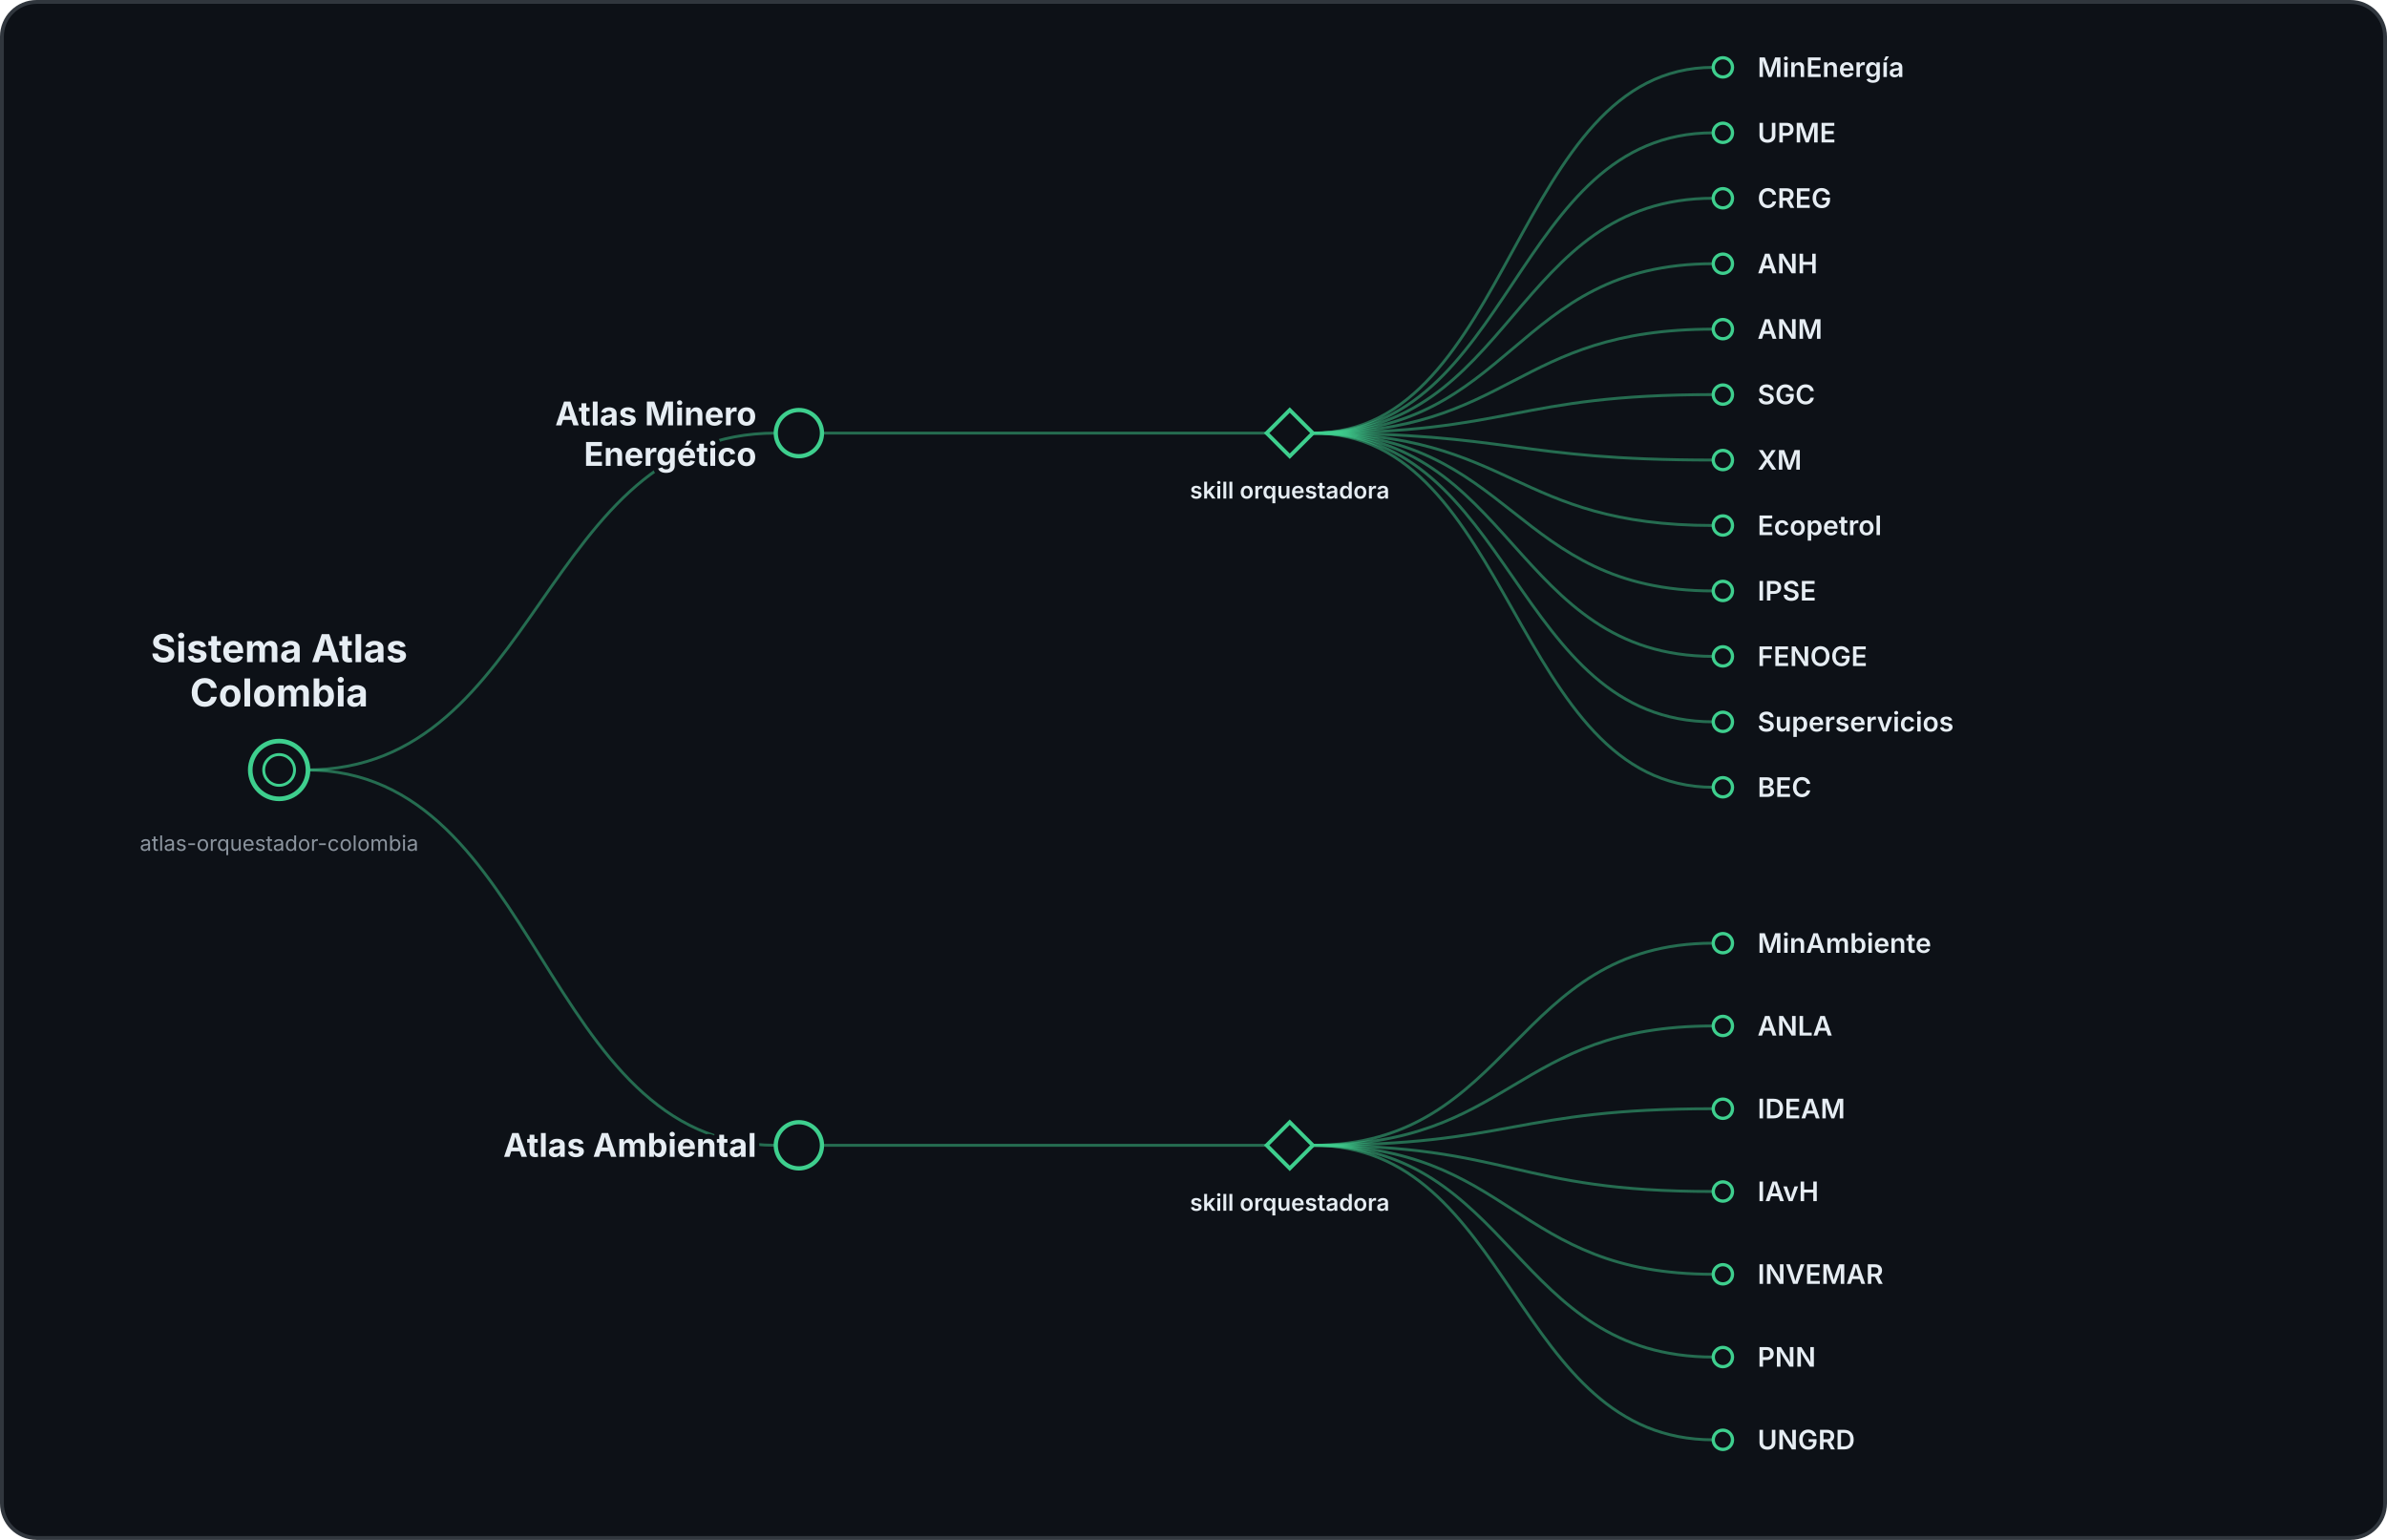
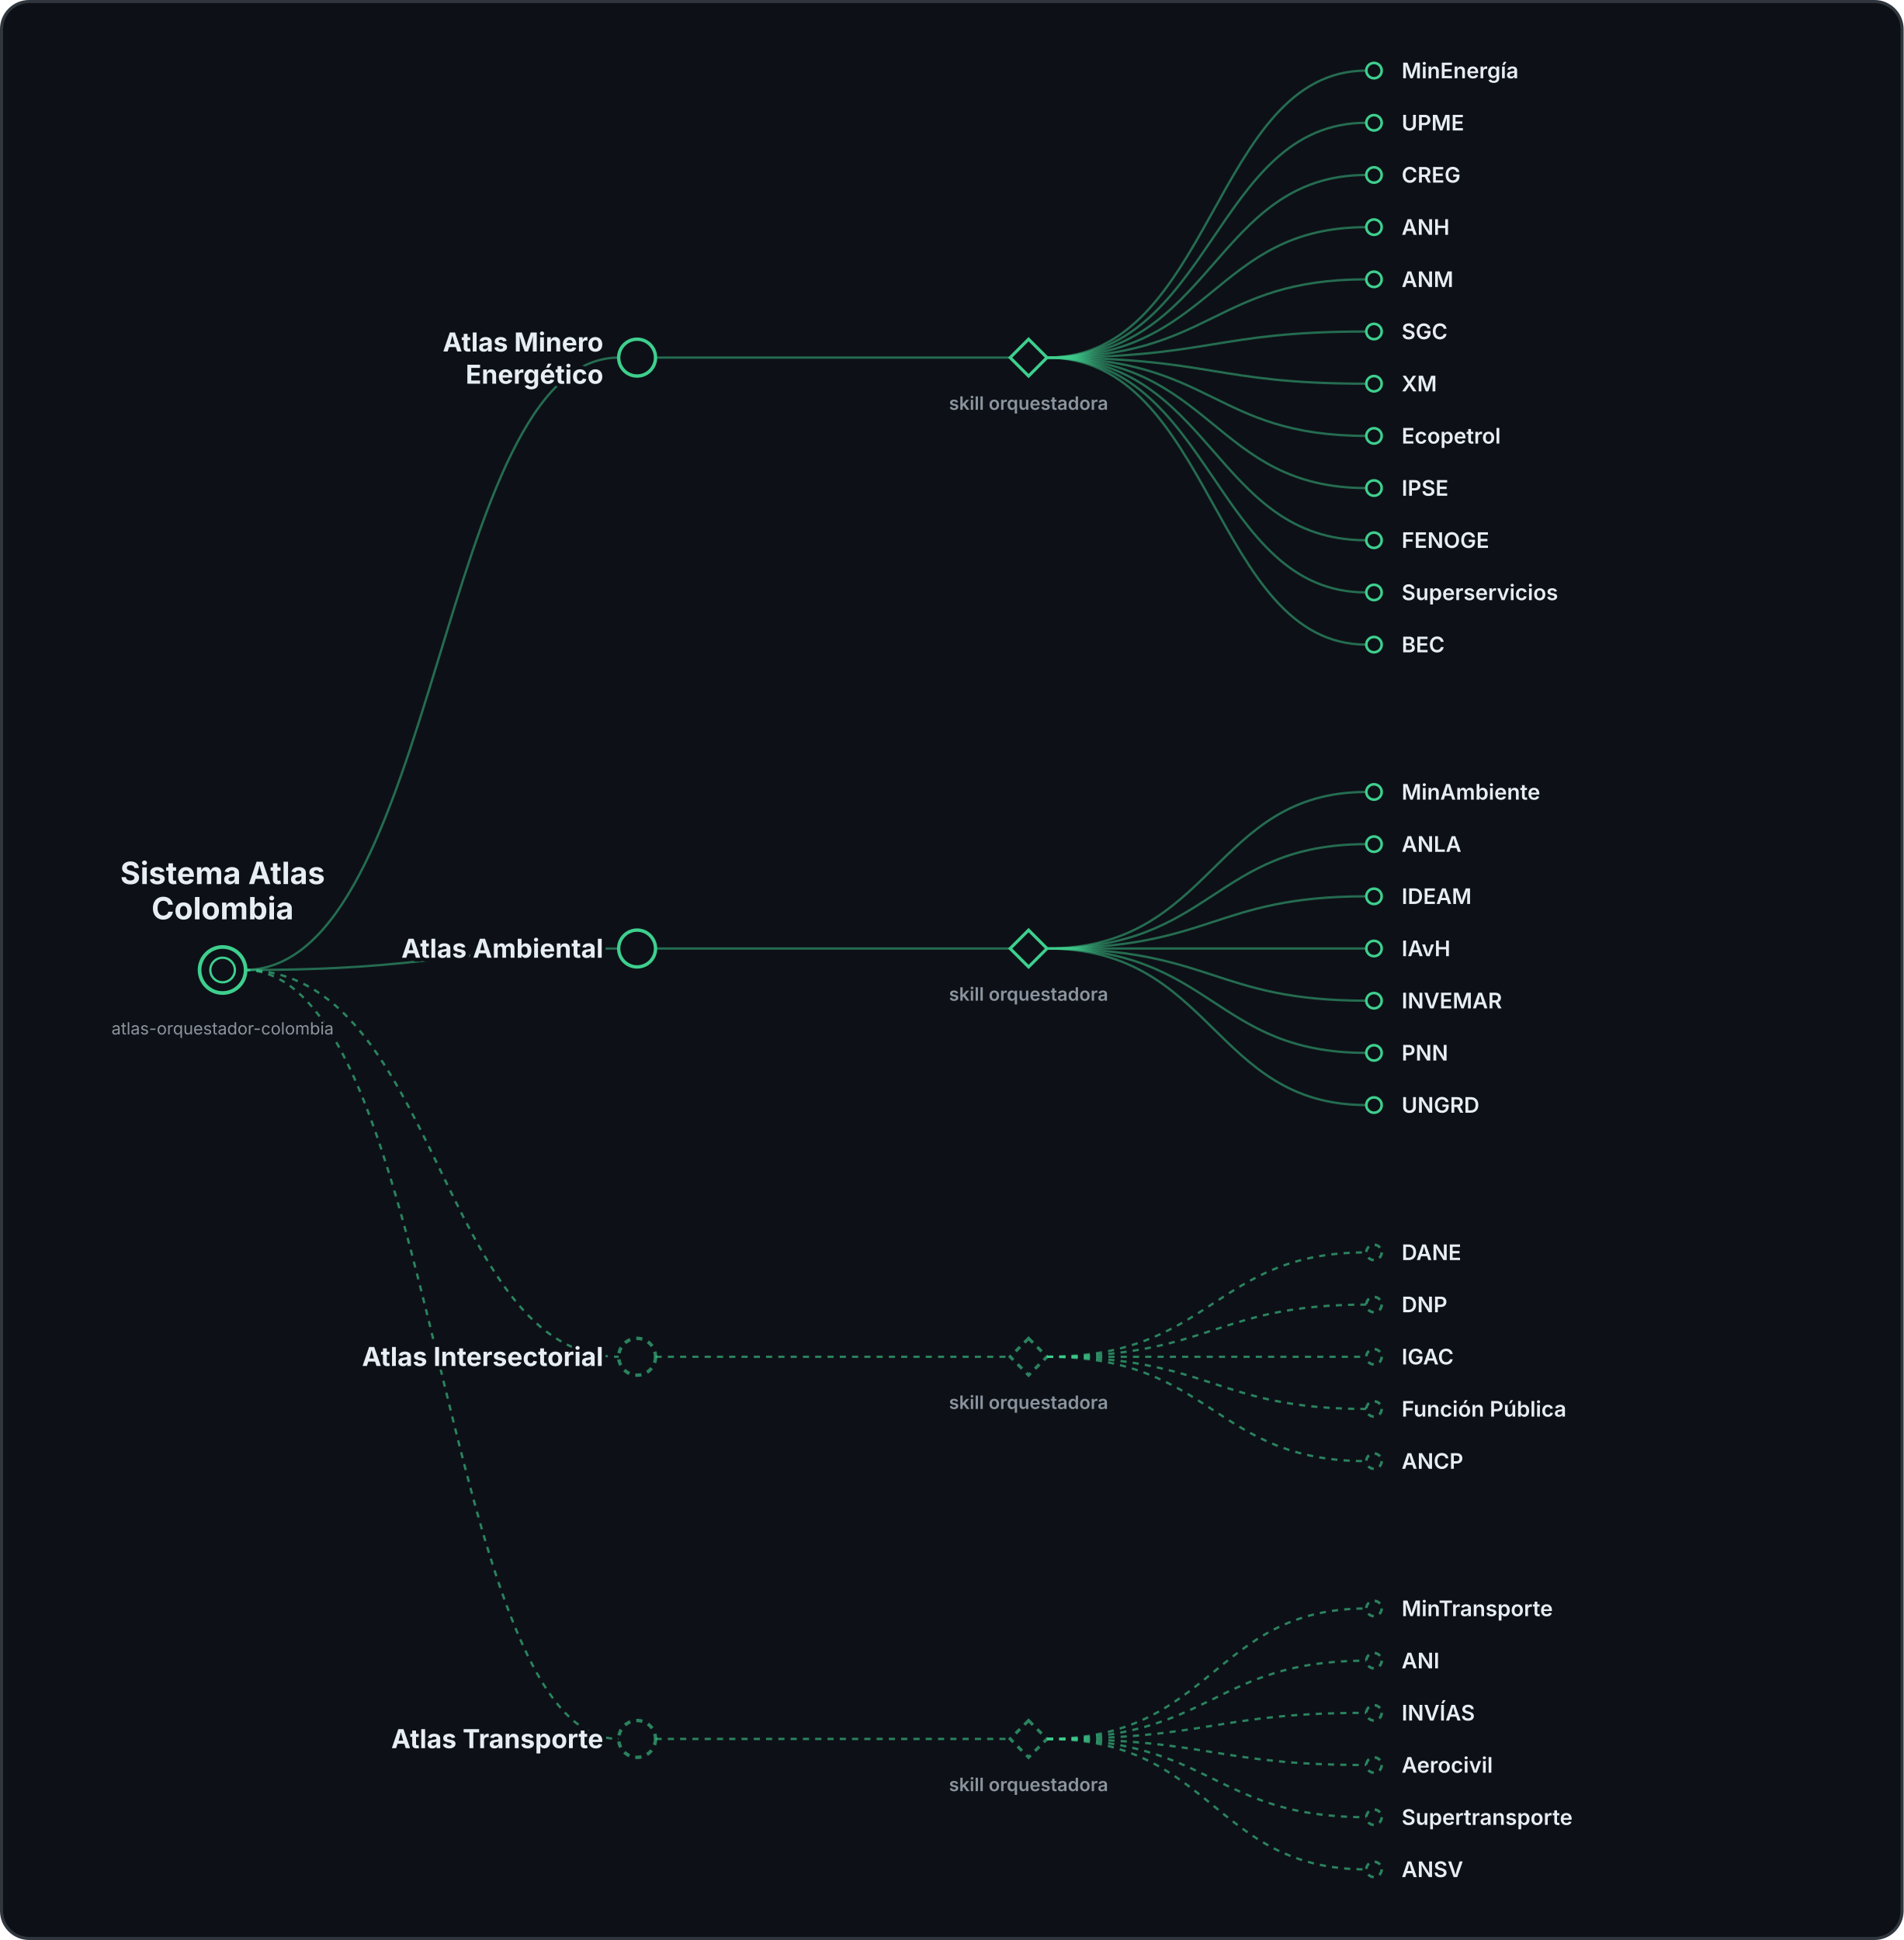
- <svg xmlns="http://www.w3.org/2000/svg" viewBox="0 0 1240 800" role="img" aria-labelledby="titulo descripcion">
+ <svg xmlns="http://www.w3.org/2000/svg" viewBox="0 0 1240 1264" role="img" aria-labelledby="titulo descripcion">
  <style>
  .fondo { fill: #0D1117; stroke: #30363D; stroke-width: 2; }
  text { font-family: Inter, system-ui, -apple-system, "Segoe UI", sans-serif; fill: #E6EDF3; paint-order: stroke; stroke: #0D1117; stroke-width: 5px; stroke-linejoin: round; }
  .conexion { fill: none; stroke: #3ECF8E; stroke-width: 1.5; opacity: .48; }
  .sistema circle, .atlas circle, .orquestadora polygon, .entidad circle { fill: #0D1117; stroke: #3ECF8E; }
  .sistema .exterior { stroke-width: 2.4; }
  .sistema .interior { stroke-width: 1.5; }
  .atlas circle { stroke-width: 2.2; }
  .orquestadora polygon { stroke-width: 2; }
  .entidad circle { stroke-width: 1.7; }
+   /* Lo que sigue en construcción se dibuja punteado: la rama existe, sus
+      skills todavía no. */
+   .conexion.construccion, .construccion circle, .construccion polygon { stroke-dasharray: 4 4; opacity: .6; }
  .titulo { font-size: 20px; font-weight: 650; }
  .skill { font-size: 11px; fill: #8B949E; }
  .entidad text { font-size: 14px; font-weight: 560; }
  .etiqueta-atlas { font-size: 17px; font-weight: 650; text-anchor: end; }
-   .etiqueta-orq { font-size: 12px; font-weight: 600; text-anchor: middle; }
-   .nodo:hover circle, .nodo:hover polygon { fill: #163B2B; stroke-width: 3; }
+   .etiqueta-orq { font-size: 12px; font-weight: 600; text-anchor: middle; fill: #8B949E; }
</style>
-   <rect class="fondo" x="1" y="1" width="1238" height="798" rx="18" />
-   <path d="M 159 400 C 281.0 400, 281.0 225, 403 225" class="conexion" />
-   <path d="M 159 400 C 281.0 400, 281.0 595, 403 595" class="conexion" />
-   <path d="M 427 225 C 542.5 225, 542.5 225, 658 225" class="conexion" />
-   <path d="M 427 595 C 542.5 595, 542.5 595, 658 595" class="conexion" />
-   <path d="M 682 225 C 786.0 225, 786.0 35, 890 35" class="conexion" />
-   <path d="M 682 225 C 786.0 225, 786.0 69, 890 69" class="conexion" />
-   <path d="M 682 225 C 786.0 225, 786.0 103, 890 103" class="conexion" />
-   <path d="M 682 225 C 786.0 225, 786.0 137, 890 137" class="conexion" />
-   <path d="M 682 225 C 786.0 225, 786.0 171, 890 171" class="conexion" />
-   <path d="M 682 225 C 786.0 225, 786.0 205, 890 205" class="conexion" />
-   <path d="M 682 225 C 786.0 225, 786.0 239, 890 239" class="conexion" />
-   <path d="M 682 225 C 786.0 225, 786.0 273, 890 273" class="conexion" />
-   <path d="M 682 225 C 786.0 225, 786.0 307, 890 307" class="conexion" />
-   <path d="M 682 225 C 786.0 225, 786.0 341, 890 341" class="conexion" />
-   <path d="M 682 225 C 786.0 225, 786.0 375, 890 375" class="conexion" />
-   <path d="M 682 225 C 786.0 225, 786.0 409, 890 409" class="conexion" />
-   <path d="M 682 595 C 786.0 595, 786.0 490, 890 490" class="conexion" />
-   <path d="M 682 595 C 786.0 595, 786.0 533, 890 533" class="conexion" />
-   <path d="M 682 595 C 786.0 595, 786.0 576, 890 576" class="conexion" />
-   <path d="M 682 595 C 786.0 595, 786.0 619, 890 619" class="conexion" />
-   <path d="M 682 595 C 786.0 595, 786.0 662, 890 662" class="conexion" />
-   <path d="M 682 595 C 786.0 595, 786.0 705, 890 705" class="conexion" />
-   <path d="M 682 595 C 786.0 595, 786.0 748, 890 748" class="conexion" />
+   <rect class="fondo" x="1" y="1" width="1238" height="1262" rx="18" />
+   <path d="M 159 632 C 285.88 632, 285.88 233, 403 233" class="conexion" />
+   <path d="M 427 233 H 658" class="conexion" />
+   <path d="M 682 233 C 790.16 233, 790.16 46, 890 46" class="conexion" />
+   <path d="M 682 233 C 790.16 233, 790.16 80, 890 80" class="conexion" />
+   <path d="M 682 233 C 790.16 233, 790.16 114, 890 114" class="conexion" />
+   <path d="M 682 233 C 790.16 233, 790.16 148, 890 148" class="conexion" />
+   <path d="M 682 233 C 790.16 233, 790.16 182, 890 182" class="conexion" />
+   <path d="M 682 233 C 790.16 233, 790.16 216, 890 216" class="conexion" />
+   <path d="M 682 233 C 790.16 233, 790.16 250, 890 250" class="conexion" />
+   <path d="M 682 233 C 790.16 233, 790.16 284, 890 284" class="conexion" />
+   <path d="M 682 233 C 790.16 233, 790.16 318, 890 318" class="conexion" />
+   <path d="M 682 233 C 790.16 233, 790.16 352, 890 352" class="conexion" />
+   <path d="M 682 233 C 790.16 233, 790.16 386, 890 386" class="conexion" />
+   <path d="M 682 233 C 790.16 233, 790.16 420, 890 420" class="conexion" />
+   <path d="M 159 632 C 285.88 632, 285.88 618, 403 618" class="conexion" />
+   <path d="M 427 618 H 658" class="conexion" />
+   <path d="M 682 618 C 790.16 618, 790.16 516, 890 516" class="conexion" />
+   <path d="M 682 618 C 790.16 618, 790.16 550, 890 550" class="conexion" />
+   <path d="M 682 618 C 790.16 618, 790.16 584, 890 584" class="conexion" />
+   <path d="M 682 618 C 790.16 618, 790.16 618, 890 618" class="conexion" />
+   <path d="M 682 618 C 790.16 618, 790.16 652, 890 652" class="conexion" />
+   <path d="M 682 618 C 790.16 618, 790.16 686, 890 686" class="conexion" />
+   <path d="M 682 618 C 790.16 618, 790.16 720, 890 720" class="conexion" />
+   <path d="M 159 632 C 285.88 632, 285.88 884, 403 884" class="conexion construccion" />
+   <path d="M 427 884 H 658" class="conexion construccion" />
+   <path d="M 682 884 C 790.16 884, 790.16 816, 890 816" class="conexion construccion" />
+   <path d="M 682 884 C 790.16 884, 790.16 850, 890 850" class="conexion construccion" />
+   <path d="M 682 884 C 790.16 884, 790.16 884, 890 884" class="conexion construccion" />
+   <path d="M 682 884 C 790.16 884, 790.16 918, 890 918" class="conexion construccion" />
+   <path d="M 682 884 C 790.16 884, 790.16 952, 890 952" class="conexion construccion" />
+   <path d="M 159 632 C 285.88 632, 285.88 1133, 403 1133" class="conexion construccion" />
+   <path d="M 427 1133 H 658" class="conexion construccion" />
+   <path d="M 682 1133 C 790.16 1133, 790.16 1048, 890 1048" class="conexion construccion" />
+   <path d="M 682 1133 C 790.16 1133, 790.16 1082, 890 1082" class="conexion construccion" />
+   <path d="M 682 1133 C 790.16 1133, 790.16 1116, 890 1116" class="conexion construccion" />
+   <path d="M 682 1133 C 790.16 1133, 790.16 1150, 890 1150" class="conexion construccion" />
+   <path d="M 682 1133 C 790.16 1133, 790.16 1184, 890 1184" class="conexion construccion" />
+   <path d="M 682 1133 C 790.16 1133, 790.16 1218, 890 1218" class="conexion construccion" />
  <g class="nodo sistema">
-     <circle class="exterior" cx="145" cy="400" r="15" />
-     <circle class="interior" cx="145" cy="400" r="8" />
-     <text x="145" y="344" class="titulo" text-anchor="middle">Sistema Atlas</text>
-     <text x="145" y="367" class="titulo" text-anchor="middle">Colombia</text>
-     <text x="145" y="442" class="skill" text-anchor="middle">atlas-orquestador-colombia</text>
+     <circle class="exterior" cx="145" cy="632" r="15" />
+     <circle class="interior" cx="145" cy="632" r="8" />
+     <text x="145" y="576" class="titulo" text-anchor="middle">Sistema Atlas</text>
+     <text x="145" y="599" class="titulo" text-anchor="middle">Colombia</text>
+     <text x="145" y="674" class="skill" text-anchor="middle">atlas-orquestador-colombia</text>
  </g>
  <g class="nodo atlas">
-     <circle cx="415" cy="225" r="12" />
-     <text x="393" y="221" class="etiqueta-atlas">Atlas Minero</text>
-     <text x="393" y="242" class="etiqueta-atlas">Energético</text>
+     <circle cx="415" cy="233" r="12" />
+     <text x="393" y="229" class="etiqueta-atlas">Atlas Minero</text>
+     <text x="393" y="250" class="etiqueta-atlas">Energético</text>
  </g>
  <g class="nodo atlas">
-     <circle cx="415" cy="595" r="12" />
-     <text x="393" y="601" class="etiqueta-atlas">Atlas Ambiental</text>
+     <circle cx="415" cy="618" r="12" />
+     <text x="393" y="624" class="etiqueta-atlas">Atlas Ambiental</text>
+   </g>
+   <g class="nodo atlas construccion">
+     <circle cx="415" cy="884" r="12" />
+     <text x="393" y="890" class="etiqueta-atlas">Atlas Intersectorial</text>
+   </g>
+   <g class="nodo atlas construccion">
+     <circle cx="415" cy="1133" r="12" />
+     <text x="393" y="1139" class="etiqueta-atlas">Atlas Transporte</text>
  </g>
  <g class="nodo orquestadora">
-     <polygon points="670,213 682,225 670,237 658,225" />
-     <text x="670" y="259" class="etiqueta-orq">skill orquestadora</text>
+     <polygon points="670,221 682,233 670,245 658,233" />
+     <text x="670" y="267" class="etiqueta-orq">skill orquestadora</text>
  </g>
  <g class="nodo orquestadora">
-     <polygon points="670,583 682,595 670,607 658,595" />
-     <text x="670" y="629" class="etiqueta-orq">skill orquestadora</text>
-   </g>
-   <g class="nodo entidad">
-     <circle cx="895" cy="35" r="5" />
-     <text x="913" y="40">MinEnergía</text>
-   </g>
-   <g class="nodo entidad">
-     <circle cx="895" cy="69" r="5" />
-     <text x="913" y="74">UPME</text>
-   </g>
-   <g class="nodo entidad">
-     <circle cx="895" cy="103" r="5" />
-     <text x="913" y="108">CREG</text>
-   </g>
-   <g class="nodo entidad">
-     <circle cx="895" cy="137" r="5" />
-     <text x="913" y="142">ANH</text>
-   </g>
-   <g class="nodo entidad">
-     <circle cx="895" cy="171" r="5" />
-     <text x="913" y="176">ANM</text>
-   </g>
-   <g class="nodo entidad">
-     <circle cx="895" cy="205" r="5" />
-     <text x="913" y="210">SGC</text>
-   </g>
-   <g class="nodo entidad">
-     <circle cx="895" cy="239" r="5" />
-     <text x="913" y="244">XM</text>
-   </g>
-   <g class="nodo entidad">
-     <circle cx="895" cy="273" r="5" />
-     <text x="913" y="278">Ecopetrol</text>
-   </g>
-   <g class="nodo entidad">
-     <circle cx="895" cy="307" r="5" />
-     <text x="913" y="312">IPSE</text>
-   </g>
-   <g class="nodo entidad">
-     <circle cx="895" cy="341" r="5" />
-     <text x="913" y="346">FENOGE</text>
-   </g>
-   <g class="nodo entidad">
-     <circle cx="895" cy="375" r="5" />
-     <text x="913" y="380">Superservicios</text>
-   </g>
-   <g class="nodo entidad">
-     <circle cx="895" cy="409" r="5" />
-     <text x="913" y="414">BEC</text>
-   </g>
-   <g class="nodo entidad">
-     <circle cx="895" cy="490" r="5" />
-     <text x="913" y="495">MinAmbiente</text>
-   </g>
-   <g class="nodo entidad">
-     <circle cx="895" cy="533" r="5" />
-     <text x="913" y="538">ANLA</text>
-   </g>
-   <g class="nodo entidad">
-     <circle cx="895" cy="576" r="5" />
-     <text x="913" y="581">IDEAM</text>
-   </g>
-   <g class="nodo entidad">
-     <circle cx="895" cy="619" r="5" />
-     <text x="913" y="624">IAvH</text>
-   </g>
-   <g class="nodo entidad">
-     <circle cx="895" cy="662" r="5" />
-     <text x="913" y="667">INVEMAR</text>
-   </g>
-   <g class="nodo entidad">
-     <circle cx="895" cy="705" r="5" />
-     <text x="913" y="710">PNN</text>
-   </g>
-   <g class="nodo entidad">
-     <circle cx="895" cy="748" r="5" />
-     <text x="913" y="753">UNGRD</text>
+     <polygon points="670,606 682,618 670,630 658,618" />
+     <text x="670" y="652" class="etiqueta-orq">skill orquestadora</text>
+   </g>
+   <g class="nodo orquestadora construccion">
+     <polygon points="670,872 682,884 670,896 658,884" />
+     <text x="670" y="918" class="etiqueta-orq">skill orquestadora</text>
+   </g>
+   <g class="nodo orquestadora construccion">
+     <polygon points="670,1121 682,1133 670,1145 658,1133" />
+     <text x="670" y="1167" class="etiqueta-orq">skill orquestadora</text>
+   </g>
+   <g class="nodo entidad">
+     <circle cx="895" cy="46" r="5" />
+     <text x="913" y="51">MinEnergía</text>
+   </g>
+   <g class="nodo entidad">
+     <circle cx="895" cy="80" r="5" />
+     <text x="913" y="85">UPME</text>
+   </g>
+   <g class="nodo entidad">
+     <circle cx="895" cy="114" r="5" />
+     <text x="913" y="119">CREG</text>
+   </g>
+   <g class="nodo entidad">
+     <circle cx="895" cy="148" r="5" />
+     <text x="913" y="153">ANH</text>
+   </g>
+   <g class="nodo entidad">
+     <circle cx="895" cy="182" r="5" />
+     <text x="913" y="187">ANM</text>
+   </g>
+   <g class="nodo entidad">
+     <circle cx="895" cy="216" r="5" />
+     <text x="913" y="221">SGC</text>
+   </g>
+   <g class="nodo entidad">
+     <circle cx="895" cy="250" r="5" />
+     <text x="913" y="255">XM</text>
+   </g>
+   <g class="nodo entidad">
+     <circle cx="895" cy="284" r="5" />
+     <text x="913" y="289">Ecopetrol</text>
+   </g>
+   <g class="nodo entidad">
+     <circle cx="895" cy="318" r="5" />
+     <text x="913" y="323">IPSE</text>
+   </g>
+   <g class="nodo entidad">
+     <circle cx="895" cy="352" r="5" />
+     <text x="913" y="357">FENOGE</text>
+   </g>
+   <g class="nodo entidad">
+     <circle cx="895" cy="386" r="5" />
+     <text x="913" y="391">Superservicios</text>
+   </g>
+   <g class="nodo entidad">
+     <circle cx="895" cy="420" r="5" />
+     <text x="913" y="425">BEC</text>
+   </g>
+   <g class="nodo entidad">
+     <circle cx="895" cy="516" r="5" />
+     <text x="913" y="521">MinAmbiente</text>
+   </g>
+   <g class="nodo entidad">
+     <circle cx="895" cy="550" r="5" />
+     <text x="913" y="555">ANLA</text>
+   </g>
+   <g class="nodo entidad">
+     <circle cx="895" cy="584" r="5" />
+     <text x="913" y="589">IDEAM</text>
+   </g>
+   <g class="nodo entidad">
+     <circle cx="895" cy="618" r="5" />
+     <text x="913" y="623">IAvH</text>
+   </g>
+   <g class="nodo entidad">
+     <circle cx="895" cy="652" r="5" />
+     <text x="913" y="657">INVEMAR</text>
+   </g>
+   <g class="nodo entidad">
+     <circle cx="895" cy="686" r="5" />
+     <text x="913" y="691">PNN</text>
+   </g>
+   <g class="nodo entidad">
+     <circle cx="895" cy="720" r="5" />
+     <text x="913" y="725">UNGRD</text>
+   </g>
+   <g class="nodo entidad construccion">
+     <circle cx="895" cy="816" r="5" />
+     <text x="913" y="821">DANE</text>
+   </g>
+   <g class="nodo entidad construccion">
+     <circle cx="895" cy="850" r="5" />
+     <text x="913" y="855">DNP</text>
+   </g>
+   <g class="nodo entidad construccion">
+     <circle cx="895" cy="884" r="5" />
+     <text x="913" y="889">IGAC</text>
+   </g>
+   <g class="nodo entidad construccion">
+     <circle cx="895" cy="918" r="5" />
+     <text x="913" y="923">Función Pública</text>
+   </g>
+   <g class="nodo entidad construccion">
+     <circle cx="895" cy="952" r="5" />
+     <text x="913" y="957">ANCP</text>
+   </g>
+   <g class="nodo entidad construccion">
+     <circle cx="895" cy="1048" r="5" />
+     <text x="913" y="1053">MinTransporte</text>
+   </g>
+   <g class="nodo entidad construccion">
+     <circle cx="895" cy="1082" r="5" />
+     <text x="913" y="1087">ANI</text>
+   </g>
+   <g class="nodo entidad construccion">
+     <circle cx="895" cy="1116" r="5" />
+     <text x="913" y="1121">INVÍAS</text>
+   </g>
+   <g class="nodo entidad construccion">
+     <circle cx="895" cy="1150" r="5" />
+     <text x="913" y="1155">Aerocivil</text>
+   </g>
+   <g class="nodo entidad construccion">
+     <circle cx="895" cy="1184" r="5" />
+     <text x="913" y="1189">Supertransporte</text>
+   </g>
+   <g class="nodo entidad construccion">
+     <circle cx="895" cy="1218" r="5" />
+     <text x="913" y="1223">ANSV</text>
  </g>
</svg>
